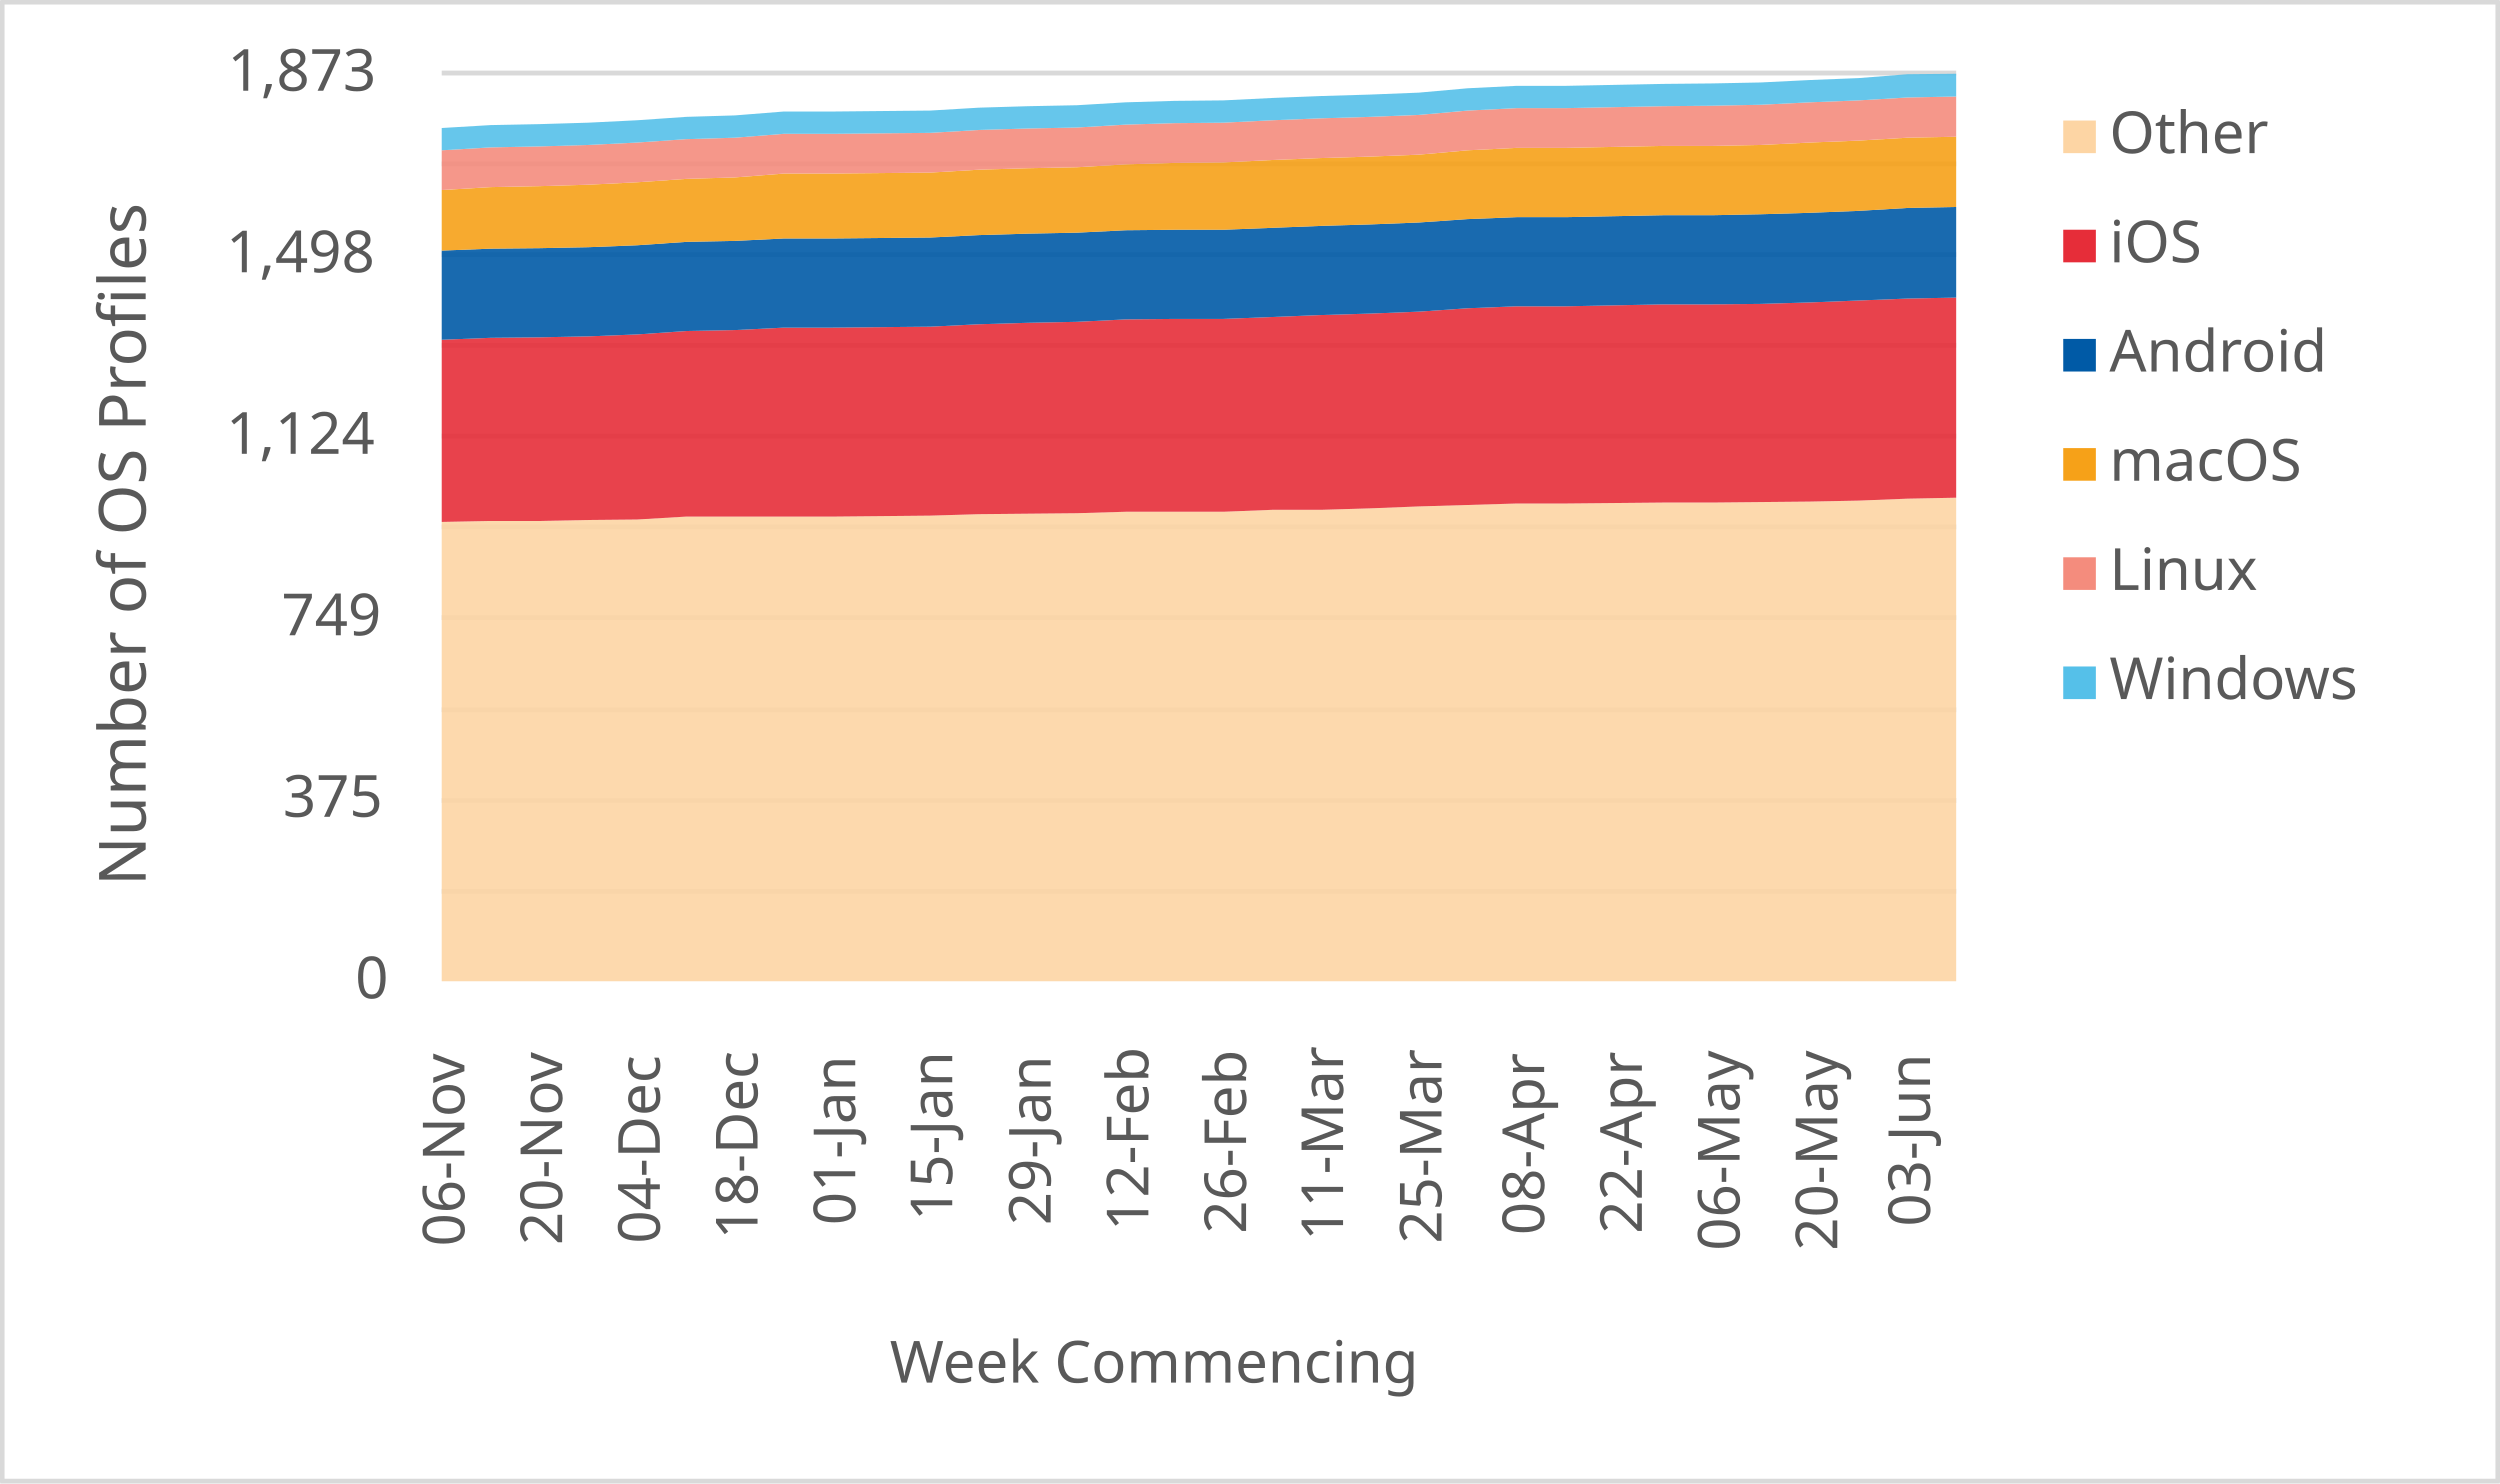
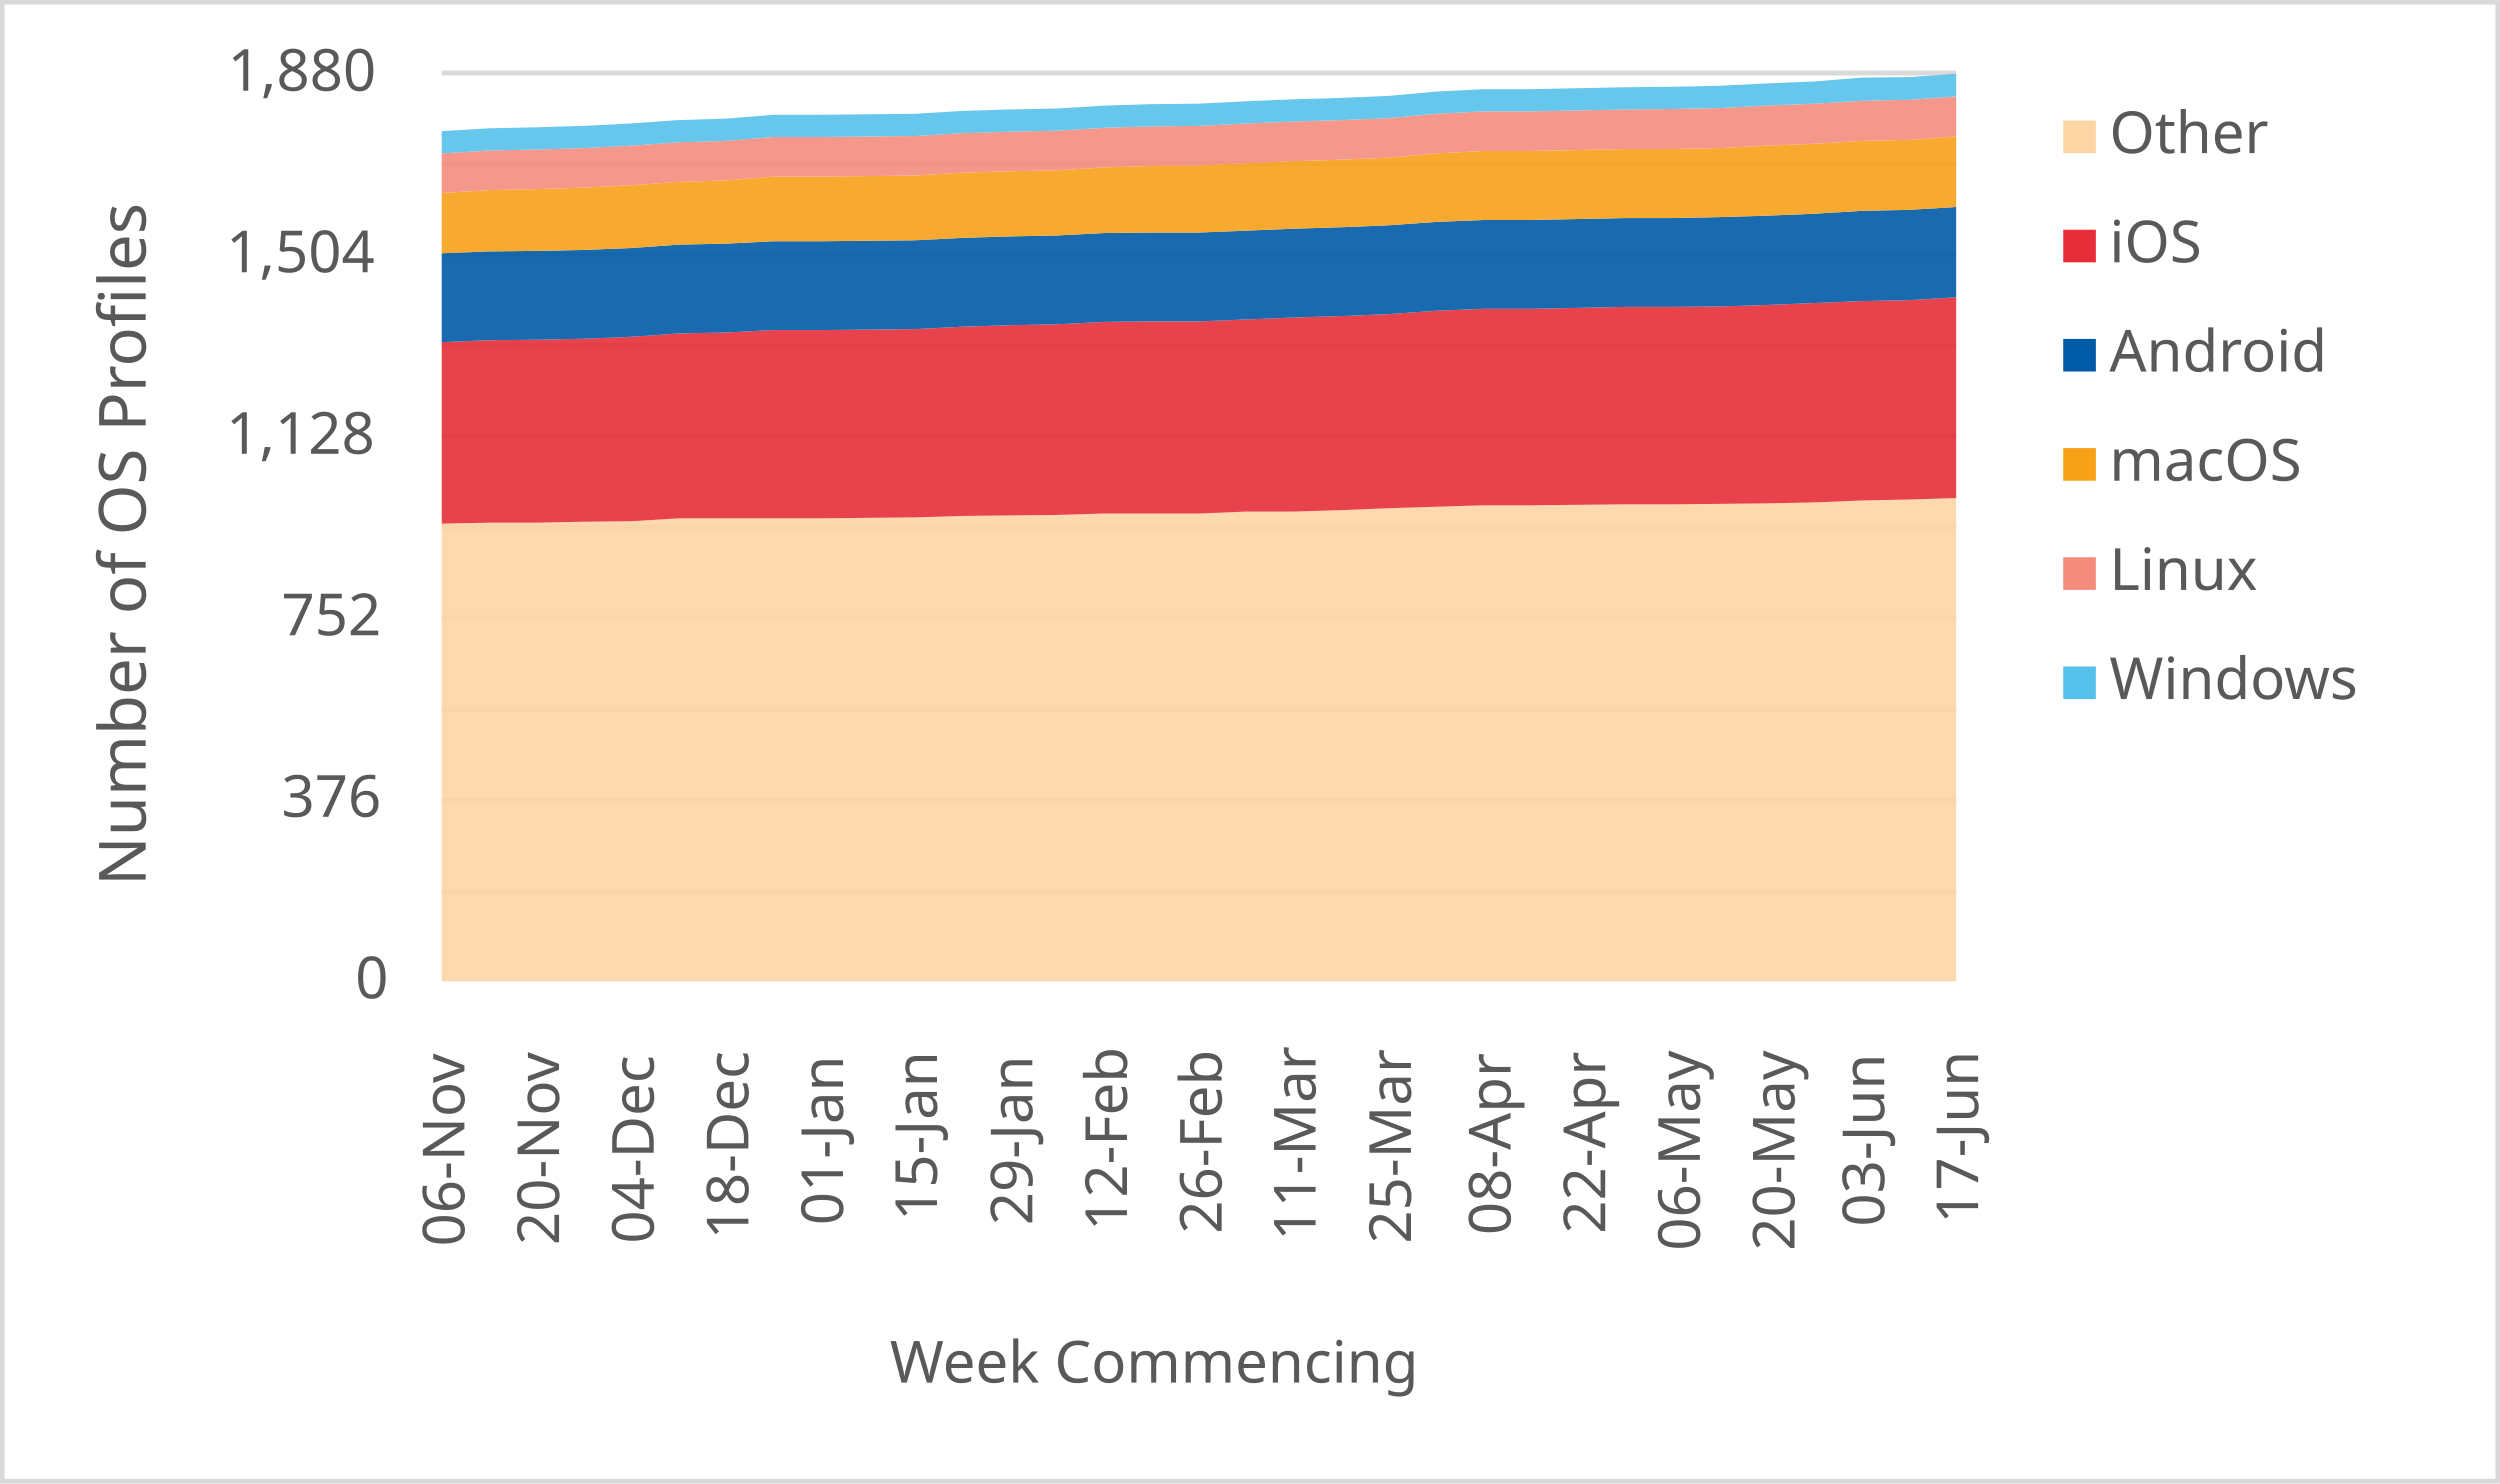
<svg xmlns="http://www.w3.org/2000/svg" width="1763" height="1046" xml:space="preserve" overflow="hidden">
  <defs>
    <clipPath id="clip0">
      <rect x="2917" y="346" width="1763" height="1046" />
    </clipPath>
  </defs>
  <g clip-path="url(#clip0)" transform="translate(-2917 -346)">
    <rect x="2918" y="347" width="1760" height="1043" fill="#FFFFFF" />
    <g>
      <path d="    M3228.5 974.532 4296.5 974.532    M3228.5 910.53 4296.5 910.53    M3228.5 846.528 4296.5 846.528    M3228.5 781.526 4296.5 781.526    M3228.5 717.524 4296.5 717.524    M3228.5 653.522 4296.5 653.522    M3228.5 589.52 4296.5 589.52    M3228.5 525.517 4296.5 525.517    M3228.5 461.515 4296.5 461.515    M3228.5 397.5 4296.5 397.5" stroke="#D9D9D9" stroke-width="3.438" stroke-linejoin="round" stroke-miterlimit="10" fill="none" />
    </g>
    <g>
      <path d="M 1038.5 4296.5 1038.5" stroke="#D9D9D9" stroke-width="3.438" stroke-linejoin="round" stroke-miterlimit="10" fill="none" fill-rule="evenodd" />
    </g>
    <g>
      <text fill="#595959" font-family="Verdana,sans-serif" font-weight="400" font-size="41" transform="matrix(6.12323e-17 -1 1 6.12323e-17 3244.5 1225)">06-Nov</text>
    </g>
    <g>
-       <text fill="#595959" font-family="Verdana,sans-serif" font-weight="400" font-size="41" transform="matrix(6.12323e-17 -1 1 6.12323e-17 3313.403 1224)">20-Nov</text>
+       <text fill="#595959" font-family="Verdana,sans-serif" font-weight="400" font-size="41" transform="matrix(6.12323e-17 -1 1 6.12323e-17 3311.25 1224)">20-Nov</text>
    </g>
    <g>
-       <text fill="#595959" font-family="Verdana,sans-serif" font-weight="400" font-size="41" transform="matrix(6.12323e-17 -1 1 6.12323e-17 3382.306 1223)">04-Dec</text>
+       <text fill="#595959" font-family="Verdana,sans-serif" font-weight="400" font-size="41" transform="matrix(6.12323e-17 -1 1 6.12323e-17 3378 1223)">04-Dec</text>
    </g>
    <g>
-       <text fill="#595959" font-family="Verdana,sans-serif" font-weight="400" font-size="41" transform="matrix(6.12323e-17 -1 1 6.12323e-17 3451.21 1220)">18-Dec</text>
+       <text fill="#595959" font-family="Verdana,sans-serif" font-weight="400" font-size="41" transform="matrix(6.12323e-17 -1 1 6.12323e-17 3444.75 1220)">18-Dec</text>
    </g>
    <g>
-       <text fill="#595959" font-family="Verdana,sans-serif" font-weight="400" font-size="41" transform="matrix(6.12323e-17 -1 1 6.12323e-17 3520.113 1210)">01-Jan</text>
+       <text fill="#595959" font-family="Verdana,sans-serif" font-weight="400" font-size="41" transform="matrix(6.12323e-17 -1 1 6.12323e-17 3511.5 1210)">01-Jan</text>
    </g>
    <g>
-       <text fill="#595959" font-family="Verdana,sans-serif" font-weight="400" font-size="41" transform="matrix(6.12323e-17 -1 1 6.12323e-17 3588.516 1207)">15-Jan</text>
+       <text fill="#595959" font-family="Verdana,sans-serif" font-weight="400" font-size="41" transform="matrix(6.12323e-17 -1 1 6.12323e-17 3577.75 1207)">15-Jan</text>
    </g>
    <g>
-       <text fill="#595959" font-family="Verdana,sans-serif" font-weight="400" font-size="41" transform="matrix(6.12323e-17 -1 1 6.12323e-17 3657.919 1210)">29-Jan</text>
+       <text fill="#595959" font-family="Verdana,sans-serif" font-weight="400" font-size="41" transform="matrix(6.12323e-17 -1 1 6.12323e-17 3645 1210)">29-Jan</text>
    </g>
    <g>
-       <text fill="#595959" font-family="Verdana,sans-serif" font-weight="400" font-size="41" transform="matrix(6.12323e-17 -1 1 6.12323e-17 3726.823 1214)">12-Feb</text>
+       <text fill="#595959" font-family="Verdana,sans-serif" font-weight="400" font-size="41" transform="matrix(6.12323e-17 -1 1 6.12323e-17 3711.75 1214)">12-Feb</text>
    </g>
    <g>
-       <text fill="#595959" font-family="Verdana,sans-serif" font-weight="400" font-size="41" transform="matrix(6.12323e-17 -1 1 6.12323e-17 3795.726 1216)">26-Feb</text>
+       <text fill="#595959" font-family="Verdana,sans-serif" font-weight="400" font-size="41" transform="matrix(6.12323e-17 -1 1 6.12323e-17 3778.5 1216)">26-Feb</text>
    </g>
    <g>
-       <text fill="#595959" font-family="Verdana,sans-serif" font-weight="400" font-size="41" transform="matrix(6.12323e-17 -1 1 6.12323e-17 3864.129 1221)">11-Mar</text>
+       <text fill="#595959" font-family="Verdana,sans-serif" font-weight="400" font-size="41" transform="matrix(6.12323e-17 -1 1 6.12323e-17 3844.75 1221)">11-Mar</text>
    </g>
    <g>
-       <text fill="#595959" font-family="Verdana,sans-serif" font-weight="400" font-size="41" transform="matrix(6.12323e-17 -1 1 6.12323e-17 3933.532 1223)">25-Mar</text>
+       <text fill="#595959" font-family="Verdana,sans-serif" font-weight="400" font-size="41" transform="matrix(6.12323e-17 -1 1 6.12323e-17 3912 1223)">25-Mar</text>
    </g>
    <g>
-       <text fill="#595959" font-family="Verdana,sans-serif" font-weight="400" font-size="41" transform="matrix(6.12323e-17 -1 1 6.12323e-17 4005.935 1217)">08-Apr</text>
+       <text fill="#595959" font-family="Verdana,sans-serif" font-weight="400" font-size="41" transform="matrix(6.12323e-17 -1 1 6.12323e-17 3982.25 1217)">08-Apr</text>
    </g>
    <g>
-       <text fill="#595959" font-family="Verdana,sans-serif" font-weight="400" font-size="41" transform="matrix(6.12323e-17 -1 1 6.12323e-17 4074.839 1216)">22-Apr</text>
+       <text fill="#595959" font-family="Verdana,sans-serif" font-weight="400" font-size="41" transform="matrix(6.12323e-17 -1 1 6.12323e-17 4049 1216)">22-Apr</text>
    </g>
    <g>
-       <text fill="#595959" font-family="Verdana,sans-serif" font-weight="400" font-size="41" transform="matrix(6.12323e-17 -1 1 6.12323e-17 4143.742 1228)">06-May</text>
+       <text fill="#595959" font-family="Verdana,sans-serif" font-weight="400" font-size="41" transform="matrix(6.12323e-17 -1 1 6.12323e-17 4115.75 1228)">06-May</text>
    </g>
    <g>
-       <text fill="#595959" font-family="Verdana,sans-serif" font-weight="400" font-size="41" transform="matrix(6.12323e-17 -1 1 6.12323e-17 4212.645 1228)">20-May</text>
+       <text fill="#595959" font-family="Verdana,sans-serif" font-weight="400" font-size="41" transform="matrix(6.12323e-17 -1 1 6.12323e-17 4182.5 1228)">20-May</text>
    </g>
    <g>
-       <text fill="#595959" font-family="Verdana,sans-serif" font-weight="400" font-size="41" transform="matrix(6.12323e-17 -1 1 6.12323e-17 4278.048 1211)">03-Jun</text>
+       <text fill="#595959" font-family="Verdana,sans-serif" font-weight="400" font-size="41" transform="matrix(6.12323e-17 -1 1 6.12323e-17 4245.75 1211)">03-Jun</text>
+     </g>
+     <g>
+       <text fill="#595959" font-family="Verdana,sans-serif" font-weight="400" font-size="41" transform="matrix(6.12323e-17 -1 1 6.12323e-17 4312 1209)">17-Jun</text>
    </g>
    <g>
      <text fill="#595959" font-family="Verdana,sans-serif" font-weight="400" font-size="41" transform="matrix(1 0 0 1 3167.5 1050)">0</text>
    </g>
    <g>
-       <text fill="#595959" font-family="Verdana,sans-serif" font-weight="400" font-size="41" transform="matrix(1 0 0 1 3116.5 922)">375</text>
+       <text fill="#595959" font-family="Verdana,sans-serif" font-weight="400" font-size="41" transform="matrix(1 0 0 1 3115.5 922)">376</text>
    </g>
    <g>
-       <text fill="#595959" font-family="Verdana,sans-serif" font-weight="400" font-size="41" transform="matrix(1 0 0 1 3115.5 794)">749</text>
+       <text fill="#595959" font-family="Verdana,sans-serif" font-weight="400" font-size="41" transform="matrix(1 0 0 1 3115.5 794)">752</text>
    </g>
    <g>
-       <text fill="#595959" font-family="Verdana,sans-serif" font-weight="400" font-size="41" transform="matrix(1 0 0 1 3076.5 666)">1,124</text>
+       <text fill="#595959" font-family="Verdana,sans-serif" font-weight="400" font-size="41" transform="matrix(1 0 0 1 3076.5 666)">1,128</text>
    </g>
    <g>
-       <text fill="#595959" font-family="Verdana,sans-serif" font-weight="400" font-size="41" transform="matrix(1 0 0 1 3076.5 538)">1,498</text>
+       <text fill="#595959" font-family="Verdana,sans-serif" font-weight="400" font-size="41" transform="matrix(1 0 0 1 3076.5 538)">1,504</text>
    </g>
    <g>
-       <text fill="#595959" font-family="Verdana,sans-serif" font-weight="400" font-size="41" transform="matrix(1 0 0 1 3077.5 410)">1,873</text>
+       <text fill="#595959" font-family="Verdana,sans-serif" font-weight="400" font-size="41" transform="matrix(1 0 0 1 3077.5 410)">1,880</text>
    </g>
    <g>
      <text fill="#595959" font-family="Verdana,sans-serif" font-weight="400" font-size="41" transform="matrix(1 0 0 1 3544.5 1321)">Week Commencing</text>
    </g>
    <g>
      <text fill="#595959" font-family="Verdana,sans-serif" font-weight="400" font-size="46" transform="matrix(6.12323e-17 -1 1 6.12323e-17 3019.73 970.75)">Number of OS Profiles</text>
    </g>
    <rect x="2918.5" y="347.5" width="1760" height="1043" stroke="#D9D9D9" stroke-width="3.438" stroke-linejoin="round" stroke-miterlimit="10" fill="none" />
    <g>
-       <path d="M3228.5 1038 3262.952 1038 3297.403 1038 3331.855 1038 3366.306 1038 3400.758 1038 3435.21 1038 3469.661 1038 3504.113 1038 3538.565 1038 3573.016 1038 3607.468 1038 3641.919 1038 3676.371 1038 3710.823 1038 3745.274 1038 3779.726 1038 3814.177 1038 3848.629 1038 3883.081 1038 3917.532 1038 3951.984 1038 3986.435 1038 4020.887 1038 4055.339 1038 4089.79 1038 4124.242 1038 4158.694 1038 4193.145 1038 4227.597 1038 4262.048 1038 4296.5 1038 4296.5 696.986 4262.048 697.669 4227.597 699.036 4193.145 699.719 4158.694 700.061 4124.242 700.403 4089.79 700.403 4055.339 700.744 4020.887 701.086 3986.435 701.086 3951.984 702.111 3917.532 703.136 3883.081 704.503 3848.629 705.528 3814.177 705.528 3779.726 706.895 3745.274 706.895 3710.823 706.895 3676.371 707.92 3641.919 708.262 3607.468 708.603 3573.016 709.628 3538.565 709.97 3504.113 710.312 3469.661 710.312 3435.21 710.312 3400.758 710.312 3366.306 712.362 3331.855 712.704 3297.403 713.387 3262.952 713.387 3228.5 714.07 3228.5 1038Z" fill="#fdd5a4" opacity="0.9" />
+       <path d="M3228.5 1038 3261.875 1038 3295.25 1038 3328.625 1038 3362 1038 3395.375 1038 3428.75 1038 3462.125 1038 3495.5 1038 3528.875 1038 3562.25 1038 3595.625 1038 3629 1038 3662.375 1038 3695.75 1038 3729.125 1038 3762.5 1038 3795.875 1038 3829.25 1038 3862.625 1038 3896 1038 3929.375 1038 3962.75 1038 3996.125 1038 4029.5 1038 4062.875 1038 4096.25 1038 4129.625 1038 4163 1038 4196.375 1038 4229.75 1038 4263.125 1038 4296.5 1038 4296.5 697.234 4263.125 698.255 4229.75 698.936 4196.375 700.298 4163 700.979 4129.625 701.319 4096.25 701.66 4062.875 701.66 4029.5 702 3996.125 702.34 3962.75 702.34 3929.375 703.362 3896 704.383 3862.625 705.745 3829.25 706.766 3795.875 706.766 3762.5 708.128 3729.125 708.128 3695.75 708.128 3662.375 709.149 3629 709.489 3595.625 709.83 3562.25 710.851 3528.875 711.191 3495.5 711.532 3462.125 711.532 3428.75 711.532 3395.375 711.532 3362 713.574 3328.625 713.915 3295.25 714.596 3261.875 714.596 3228.5 715.277 3228.5 1038Z" fill="#fdd5a4" opacity="0.9" />
    </g>
    <g>
-       <path d="M3228.5 714.07 3262.952 713.387 3297.403 713.387 3331.855 712.704 3366.306 712.362 3400.758 710.312 3435.21 710.312 3469.661 710.312 3504.113 710.312 3538.565 709.97 3573.016 709.628 3607.468 708.603 3641.919 708.262 3676.371 707.92 3710.823 706.895 3745.274 706.895 3779.726 706.895 3814.177 705.528 3848.629 705.528 3883.081 704.503 3917.532 703.136 3951.984 702.111 3986.435 701.086 4020.887 701.086 4055.339 700.744 4089.79 700.403 4124.242 700.403 4158.694 700.061 4193.145 699.719 4227.597 699.036 4262.048 697.669 4296.5 696.986 4296.5 555.864 4262.048 556.548 4227.597 557.915 4193.145 559.281 4158.694 560.306 4124.242 560.648 4089.79 560.648 4055.339 561.332 4020.887 562.015 3986.435 562.015 3951.984 563.382 3917.532 565.774 3883.081 567.14 3848.629 568.166 3814.177 569.532 3779.726 570.899 3745.274 570.899 3710.823 571.241 3676.371 572.949 3641.919 573.633 3607.468 574.658 3573.016 576.366 3538.565 576.708 3504.113 577.05 3469.661 577.05 3435.21 578.758 3400.758 579.442 3366.306 581.833 3331.855 583.2 3297.403 583.884 3262.952 584.225 3228.5 585.592 3228.5 714.07Z" fill="#e62d39" opacity="0.9" />
+       <path d="M3228.5 715.277 3261.875 714.596 3295.25 714.596 3328.625 713.915 3362 713.574 3395.375 711.532 3428.75 711.532 3462.125 711.532 3495.5 711.532 3528.875 711.191 3562.25 710.851 3595.625 709.83 3629 709.489 3662.375 709.149 3695.75 708.128 3729.125 708.128 3762.5 708.128 3795.875 706.766 3829.25 706.766 3862.625 705.745 3896 704.383 3929.375 703.362 3962.75 702.34 3996.125 702.34 4029.5 702 4062.875 701.66 4096.25 701.66 4129.625 701.319 4163 700.979 4196.375 700.298 4229.75 698.936 4263.125 698.255 4296.5 697.234 4296.5 555.617 4263.125 557.66 4229.75 558.34 4196.375 559.702 4163 561.064 4129.625 562.085 4096.25 562.426 4062.875 562.426 4029.5 563.106 3996.125 563.787 3962.75 563.787 3929.375 565.149 3896 567.532 3862.625 568.894 3829.25 569.915 3795.875 571.277 3762.5 572.638 3729.125 572.638 3695.75 572.979 3662.375 574.681 3629 575.362 3595.625 576.383 3562.25 578.085 3528.875 578.426 3495.5 578.766 3462.125 578.766 3428.75 580.468 3395.375 581.149 3362 583.532 3328.625 584.894 3295.25 585.574 3261.875 585.915 3228.5 587.277 3228.5 715.277Z" fill="#e62d39" opacity="0.9" />
    </g>
    <g>
-       <path d="M3228.5 585.592 3262.952 584.225 3297.403 583.884 3331.855 583.2 3366.306 581.833 3400.758 579.442 3435.21 578.758 3469.661 577.05 3504.113 577.05 3538.565 576.708 3573.016 576.366 3607.468 574.658 3641.919 573.633 3676.371 572.949 3710.823 571.241 3745.274 570.899 3779.726 570.899 3814.177 569.532 3848.629 568.166 3883.081 567.14 3917.532 565.774 3951.984 563.382 3986.435 562.015 4020.887 562.015 4055.339 561.332 4089.79 560.648 4124.242 560.648 4158.694 560.306 4193.145 559.281 4227.597 557.915 4262.048 556.548 4296.5 555.864 4296.5 491.967 4262.048 492.65 4227.597 494.7 4193.145 496.067 4158.694 497.092 4124.242 497.776 4089.79 497.776 4055.339 498.459 4020.887 499.143 3986.435 499.143 3951.984 500.509 3917.532 502.901 3883.081 504.268 3848.629 505.293 3814.177 506.66 3779.726 508.027 3745.274 508.027 3710.823 508.368 3676.371 510.077 3641.919 510.76 3607.468 511.785 3573.016 513.494 3538.565 513.836 3504.113 514.177 3469.661 514.177 3435.21 515.886 3400.758 516.569 3366.306 518.961 3331.855 520.328 3297.403 521.011 3262.952 521.353 3228.5 522.72 3228.5 585.592Z" fill="#005aa6" opacity="0.9" />
+       <path d="M3228.5 587.277 3261.875 585.915 3295.25 585.574 3328.625 584.894 3362 583.532 3395.375 581.149 3428.75 580.468 3462.125 578.766 3495.5 578.766 3528.875 578.426 3562.25 578.085 3595.625 576.383 3629 575.362 3662.375 574.681 3695.75 572.979 3729.125 572.638 3762.5 572.638 3795.875 571.277 3829.25 569.915 3862.625 568.894 3896 567.532 3929.375 565.149 3962.75 563.787 3996.125 563.787 4029.5 563.106 4062.875 562.426 4096.25 562.426 4129.625 562.085 4163 561.064 4196.375 559.702 4229.75 558.34 4263.125 557.66 4296.5 555.617 4296.5 491.957 4263.125 494 4229.75 494.681 4196.375 496.723 4163 498.085 4129.625 499.106 4096.25 499.787 4062.875 499.787 4029.5 500.468 3996.125 501.149 3962.75 501.149 3929.375 502.511 3896 504.894 3862.625 506.255 3829.25 507.277 3795.875 508.638 3762.5 510 3729.125 510 3695.75 510.34 3662.375 512.043 3629 512.723 3595.625 513.745 3562.25 515.447 3528.875 515.787 3495.5 516.128 3462.125 516.128 3428.75 517.83 3395.375 518.511 3362 520.894 3328.625 522.255 3295.25 522.936 3261.875 523.277 3228.5 524.638 3228.5 587.277Z" fill="#005aa6" opacity="0.9" />
    </g>
    <g>
-       <path d="M3228.5 522.72 3262.952 521.353 3297.403 521.011 3331.855 520.328 3366.306 518.961 3400.758 516.569 3435.21 515.886 3469.661 514.177 3504.113 514.177 3538.565 513.836 3573.016 513.494 3607.468 511.785 3641.919 510.76 3676.371 510.077 3710.823 508.368 3745.274 508.027 3779.726 508.027 3814.177 506.66 3848.629 505.293 3883.081 504.268 3917.532 502.901 3951.984 500.509 3986.435 499.143 4020.887 499.143 4055.339 498.459 4089.79 497.776 4124.242 497.776 4158.694 497.092 4193.145 496.067 4227.597 494.7 4262.048 492.65 4296.5 491.967 4296.5 442.421 4262.048 443.104 4227.597 445.154 4193.145 446.521 4158.694 448.23 4124.242 448.913 4089.79 448.913 4055.339 449.596 4020.887 450.28 3986.435 450.28 3951.984 451.988 3917.532 455.064 3883.081 456.43 3848.629 457.455 3814.177 458.822 3779.726 460.531 3745.274 460.872 3710.823 461.897 3676.371 463.948 3641.919 464.631 3607.468 465.656 3573.016 467.706 3538.565 468.048 3504.113 468.39 3469.661 468.39 3435.21 471.123 3400.758 472.148 3366.306 474.54 3331.855 476.249 3297.403 477.274 3262.952 477.957 3228.5 480.007 3228.5 522.72Z" fill="#f6a118" opacity="0.9" />
+       <path d="M3228.5 524.638 3261.875 523.277 3295.25 522.936 3328.625 522.255 3362 520.894 3395.375 518.511 3428.75 517.83 3462.125 516.128 3495.5 516.128 3528.875 515.787 3562.25 515.447 3595.625 513.745 3629 512.723 3662.375 512.043 3695.75 510.34 3729.125 510 3762.5 510 3795.875 508.638 3829.25 507.277 3862.625 506.255 3896 504.894 3929.375 502.511 3962.75 501.149 3996.125 501.149 4029.5 500.468 4062.875 499.787 4096.25 499.787 4129.625 499.106 4163 498.085 4196.375 496.723 4229.75 494.681 4263.125 494 4296.5 491.957 4296.5 442.255 4263.125 444.638 4229.75 445.319 4196.375 447.362 4163 448.723 4129.625 450.426 4096.25 451.106 4062.875 451.106 4029.5 451.787 3996.125 452.468 3962.75 452.468 3929.375 454.17 3896 457.234 3862.625 458.596 3829.25 459.617 3795.875 460.979 3762.5 462.681 3729.125 463.021 3695.75 464.043 3662.375 466.085 3629 466.766 3595.625 467.787 3562.25 469.83 3528.875 470.17 3495.5 470.511 3462.125 470.511 3428.75 473.234 3395.375 474.255 3362 476.638 3328.625 478.34 3295.25 479.362 3261.875 480.043 3228.5 482.085 3228.5 524.638Z" fill="#f6a118" opacity="0.9" />
    </g>
    <g>
-       <path d="M3228.5 480.007 3262.952 477.957 3297.403 477.274 3331.855 476.249 3366.306 474.54 3400.758 472.148 3435.21 471.123 3469.661 468.39 3504.113 468.39 3538.565 468.048 3573.016 467.706 3607.468 465.656 3641.919 464.631 3676.371 463.948 3710.823 461.897 3745.274 460.872 3779.726 460.531 3814.177 458.822 3848.629 457.455 3883.081 456.43 3917.532 455.064 3951.984 451.988 3986.435 450.28 4020.887 450.28 4055.339 449.596 4089.79 448.913 4124.242 448.913 4158.694 448.23 4193.145 446.521 4227.597 445.154 4262.048 443.104 4296.5 442.421 4296.5 414.06 4262.048 414.743 4227.597 416.793 4193.145 418.16 4158.694 419.869 4124.242 420.552 4089.79 420.894 4055.339 421.577 4020.887 422.261 3986.435 422.261 3951.984 423.969 3917.532 427.044 3883.081 428.411 3848.629 429.436 3814.177 430.803 3779.726 432.511 3745.274 432.853 3710.823 433.878 3676.371 435.928 3641.919 436.612 3607.468 437.637 3573.016 439.687 3538.565 440.029 3504.113 440.371 3469.661 440.371 3435.21 443.104 3400.758 444.129 3366.306 446.521 3331.855 448.23 3297.403 449.255 3262.952 449.938 3228.5 451.988 3228.5 480.007Z" fill="#f48c7d" opacity="0.9" />
+       <path d="M3228.5 482.085 3261.875 480.043 3295.25 479.362 3328.625 478.34 3362 476.638 3395.375 474.255 3428.75 473.234 3462.125 470.511 3495.5 470.511 3528.875 470.17 3562.25 469.83 3595.625 467.787 3629 466.766 3662.375 466.085 3695.75 464.043 3729.125 463.021 3762.5 462.681 3795.875 460.979 3829.25 459.617 3862.625 458.596 3896 457.234 3929.375 454.17 3962.75 452.468 3996.125 452.468 4029.5 451.787 4062.875 451.106 4096.25 451.106 4129.625 450.426 4163 448.723 4196.375 447.362 4229.75 445.319 4263.125 444.638 4296.5 442.255 4296.5 414 4263.125 416.383 4229.75 417.064 4196.375 419.106 4163 420.468 4129.625 422.17 4096.25 422.851 4062.875 423.191 4029.5 423.872 3996.125 424.553 3962.75 424.553 3929.375 426.255 3896 429.319 3862.625 430.681 3829.25 431.702 3795.875 433.064 3762.5 434.766 3729.125 435.106 3695.75 436.128 3662.375 438.17 3629 438.851 3595.625 439.872 3562.25 441.915 3528.875 442.255 3495.5 442.596 3462.125 442.596 3428.75 445.319 3395.375 446.34 3362 448.723 3328.625 450.426 3295.25 451.447 3261.875 452.128 3228.5 454.17 3228.5 482.085Z" fill="#f48c7d" opacity="0.9" />
    </g>
    <g>
-       <path d="M3228.5 451.988 3262.952 449.938 3297.403 449.255 3331.855 448.23 3366.306 446.521 3400.758 444.129 3435.21 443.104 3469.661 440.371 3504.113 440.371 3538.565 440.029 3573.016 439.687 3607.468 437.637 3641.919 436.612 3676.371 435.928 3710.823 433.878 3745.274 432.853 3779.726 432.511 3814.177 430.803 3848.629 429.436 3883.081 428.411 3917.532 427.044 3951.984 423.969 3986.435 422.261 4020.887 422.261 4055.339 421.577 4089.79 420.894 4124.242 420.552 4158.694 419.869 4193.145 418.16 4227.597 416.793 4262.048 414.743 4296.5 414.06 4296.5 398 4262.048 398.342 4227.597 401.075 4193.145 402.442 4158.694 404.151 4124.242 404.834 4089.79 405.176 4055.339 405.859 4020.887 406.542 3986.435 406.542 3951.984 408.251 3917.532 411.326 3883.081 412.693 3848.629 413.718 3814.177 415.085 3779.726 416.793 3745.274 417.135 3710.823 418.16 3676.371 420.21 3641.919 420.894 3607.468 421.919 3573.016 423.969 3538.565 424.311 3504.113 424.652 3469.661 424.652 3435.21 427.386 3400.758 428.411 3366.306 430.803 3331.855 432.511 3297.403 433.537 3262.952 434.22 3228.5 436.27 3228.5 451.988Z" fill="#55c0e9" opacity="0.9" />
+       <path d="M3228.5 454.17 3261.875 452.128 3295.25 451.447 3328.625 450.426 3362 448.723 3395.375 446.34 3428.75 445.319 3462.125 442.596 3495.5 442.596 3528.875 442.255 3562.25 441.915 3595.625 439.872 3629 438.851 3662.375 438.17 3695.75 436.128 3729.125 435.106 3762.5 434.766 3795.875 433.064 3829.25 431.702 3862.625 430.681 3896 429.319 3929.375 426.255 3962.75 424.553 3996.125 424.553 4029.5 423.872 4062.875 423.191 4096.25 422.851 4129.625 422.17 4163 420.468 4196.375 419.106 4229.75 417.064 4263.125 416.383 4296.5 414 4296.5 398 4263.125 400.383 4229.75 400.723 4196.375 403.447 4163 404.809 4129.625 406.511 4096.25 407.191 4062.875 407.532 4029.5 408.213 3996.125 408.894 3962.75 408.894 3929.375 410.596 3896 413.66 3862.625 415.021 3829.25 416.043 3795.875 417.404 3762.5 419.106 3729.125 419.447 3695.75 420.468 3662.375 422.511 3629 423.191 3595.625 424.213 3562.25 426.255 3528.875 426.596 3495.5 426.936 3462.125 426.936 3428.75 429.66 3395.375 430.681 3362 433.064 3328.625 434.766 3295.25 435.787 3261.875 436.468 3228.5 438.511 3228.5 454.17Z" fill="#55c0e9" opacity="0.9" />
    </g>
    <g>
      <rect x="4372" y="431" width="23" height="23" fill="#fdd5a4" />
    </g>
    <g>
      <text fill="#595959" font-family="Verdana,sans-serif" font-weight="400" font-size="41" transform="matrix(1 0 0 1 4404.56 454)">Other</text>
    </g>
    <g>
      <rect x="4372" y="508" width="23" height="23" fill="#e62d39" />
    </g>
    <g>
      <text fill="#595959" font-family="Verdana,sans-serif" font-weight="400" font-size="41" transform="matrix(1 0 0 1 4404.56 531)">iOS</text>
    </g>
    <g>
      <rect x="4372" y="585" width="23" height="23" fill="#005aa6" />
    </g>
    <g>
      <text fill="#595959" font-family="Verdana,sans-serif" font-weight="400" font-size="41" transform="matrix(1 0 0 1 4404.56 608)">Android</text>
    </g>
    <g>
      <rect x="4372" y="662" width="23" height="23" fill="#f6a118" />
    </g>
    <g>
      <text fill="#595959" font-family="Verdana,sans-serif" font-weight="400" font-size="41" transform="matrix(1 0 0 1 4404.56 685)">macOS</text>
    </g>
    <g>
      <rect x="4372" y="739" width="23" height="23" fill="#f48c7d" />
    </g>
    <g>
      <text fill="#595959" font-family="Verdana,sans-serif" font-weight="400" font-size="41" transform="matrix(1 0 0 1 4404.56 762)">Linux</text>
    </g>
    <g>
      <rect x="4372" y="816" width="23" height="23" fill="#55c0e9" />
    </g>
    <g>
      <text fill="#595959" font-family="Verdana,sans-serif" font-weight="400" font-size="41" transform="matrix(1 0 0 1 4404.56 839)">Windows</text>
    </g>
  </g>
</svg>
